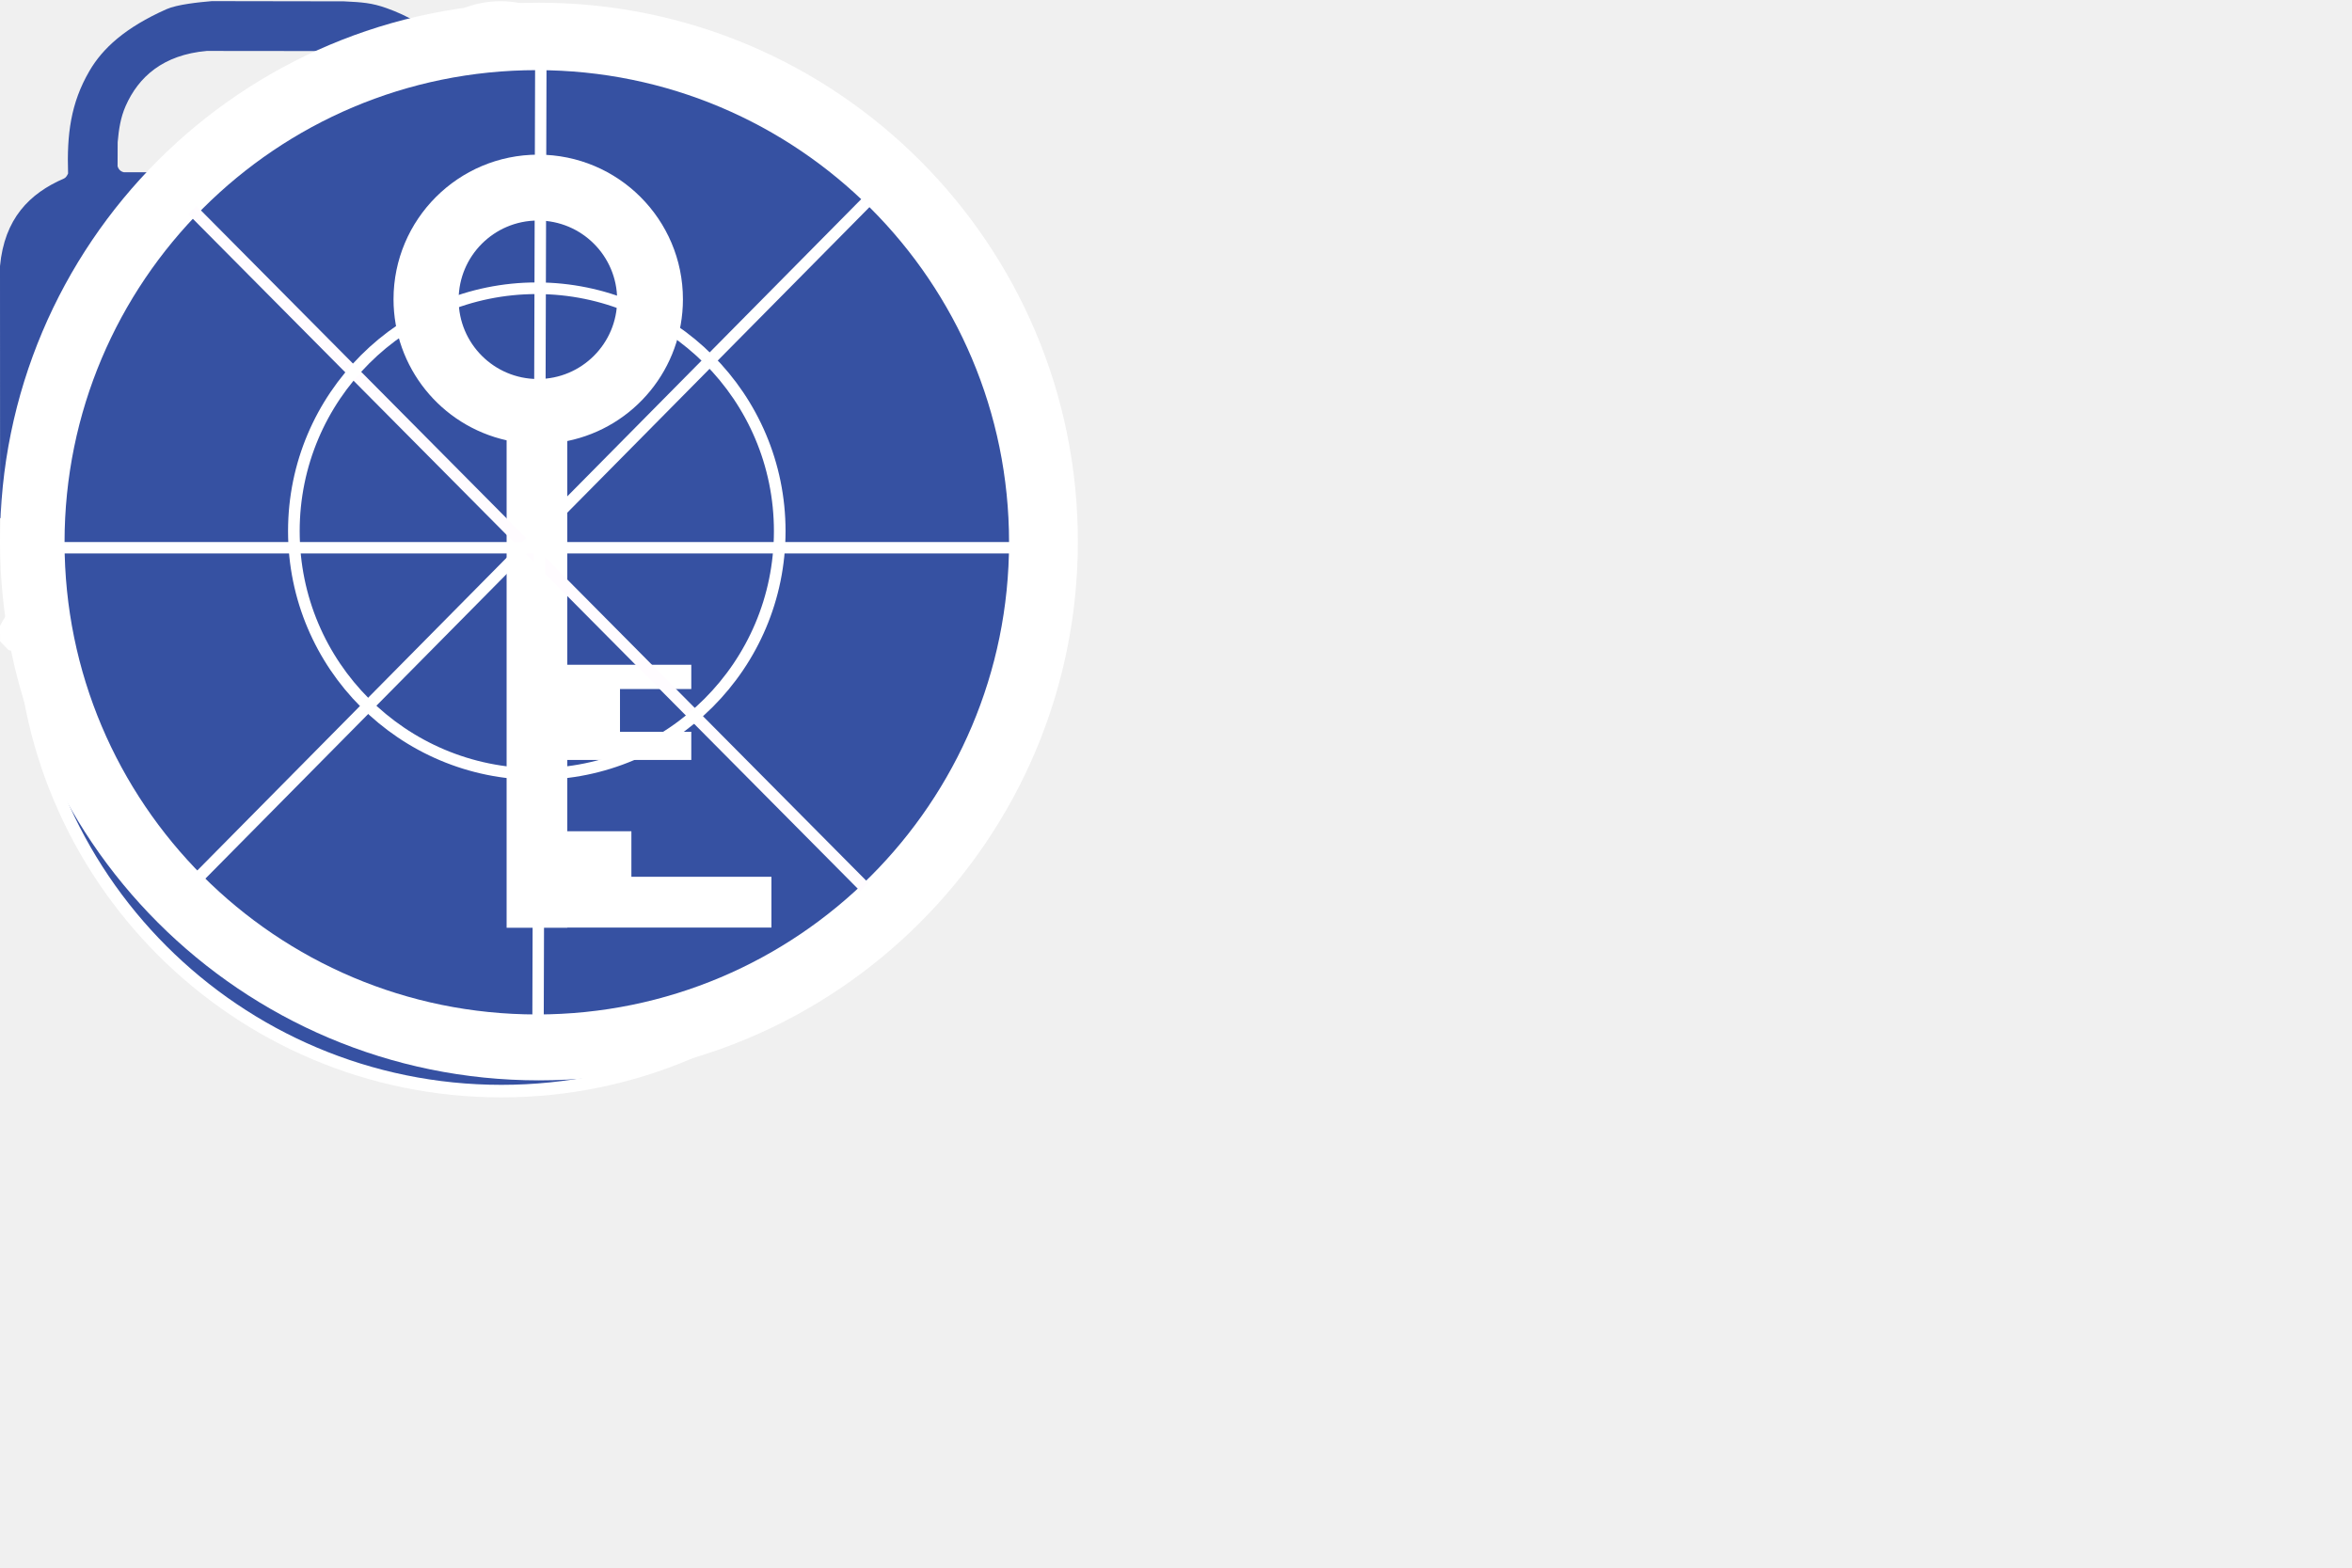
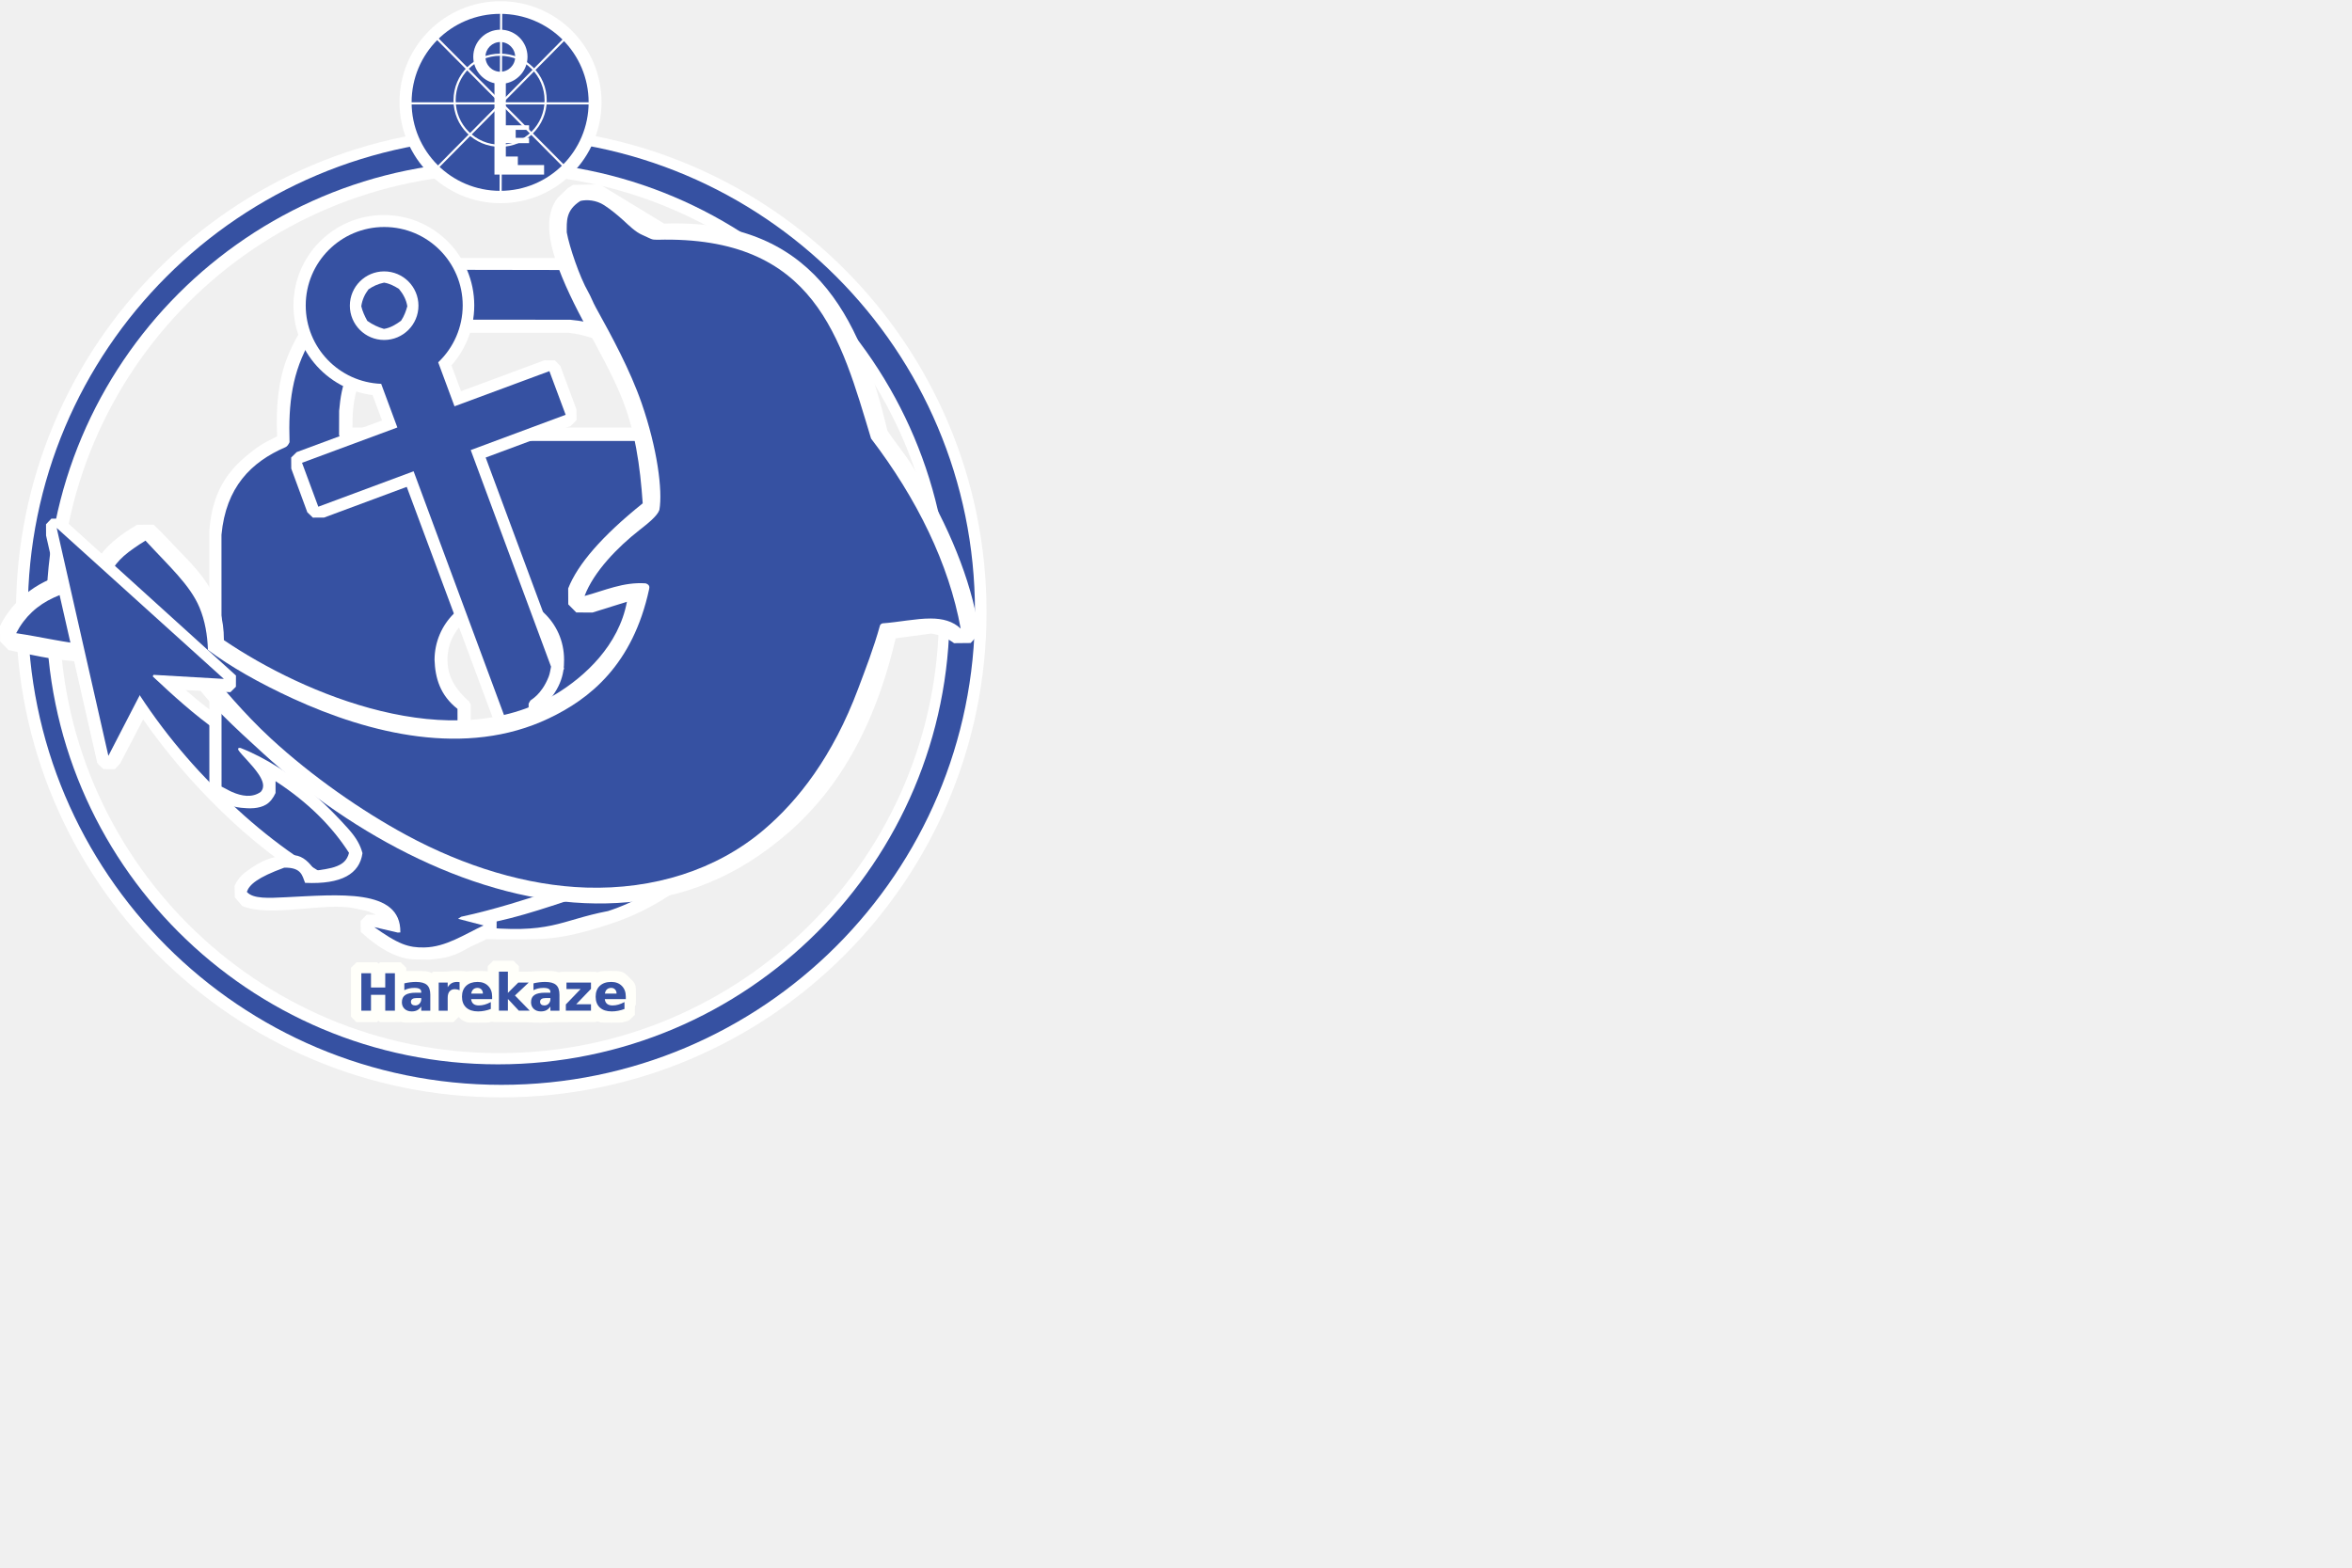
<svg xmlns="http://www.w3.org/2000/svg" width="1500px" height="1000px" viewBox="0 0 744.094 1052.362" id="svg4712" version="1.1">
  <defs id="defs4714" />
  <g id="layer1">
    <g id="logo">
      <path id="path5642" d="m -293.016,462.881 14.882,0.818 15.19,0.595 3.668,-3.64 0.03,-7.53 -116.216,-105.305 -7.643,-0.02 -3.624,3.782 0.035,7.573 34.776,153.058 3.782,3.703 7.683,0.059 3.521,-3.866 15.434,-29.65 c 30.454,43.693 71.55,84.411 115.008,110.786 41.851,25.399 85.925,37.27 123.133,37.335 24.164,0.042 32.444,0.24 45.951,-2.294 7.772,-1.458 17.874,-4.065 31.731,-8.738 12.113,-4.108 21.91,-8.924 31.631,-14.674 13.206,-7.811 24.98,-17.688 35.932,-28.139 38.24,-36.489 63.865,-87.042 76.033,-143.718 4.26,-19.842 6.044,-38.999 7.095,-58.628 1.187,-22.15 1.196,-44.901 -1.834,-69.916 l 34.608,13.923 3.724,-1.12 1.219,-2.494 -74.948,-142.575 -2.396,-1.02 -3.272,1.139 -1.233,2.504 -18.965,150.76 1.316,3.528 2.548,1.064 3.388,-1.26 21.692,-21.224 c -3.333,29.981 -11.969,63.428 -23.943,91.208 -27.006,62.652 -69.908,111.613 -126.707,129.959 -17.946,6.167 -31.539,10.45 -49.289,12.191 -45.806,4.493 -92.562,-7.648 -138.27,-32.793 -22.209,-12.217 -44.412,-26.778 -65.676,-45.385 z" style="display:inline;fill:#ffffff;fill-opacity:1;fill-rule:evenodd;stroke:none;stroke-width:1px;stroke-linecap:butt;stroke-linejoin:miter;stroke-opacity:1" />
      <path id="path5614-9" d="m -314.942,453.834 47.168,2.733 -112.196,-101.345 34.692,152.988 21.628,-41.826 c 19.651,30.165 42.424,55.504 65.763,76.966 50.276,46.232 106.063,72.744 159.231,78.57 51.498,5.643 56.443,-3.985 89.536,-10.349 17.993,-5.792 36.321,-16.442 51.34,-29.162 23.858,-20.204 43.478,-42.597 59.124,-72.809 14.151,-27.326 23.397,-58.843 30.034,-90.562 6.01,-28.722 5.891,-51.839 5.739,-81.832 -0.048,-9.45 -1.208,-19.246 -1.827,-29.418 -0.225,-3.694 -1.402,-7.236 -1.143,-11.09 L 178.137,314.61 104.123,174.843 85.091,325.638 119.309,292.728 c -1.339,14.156 -1.955,31.402 -5.705,45.377 -10.578,39.421 -20.322,76.959 -47.953,115.867 -12.186,17.16 -27.676,33.635 -49.223,52.558 -13.105,11.508 -33.384,20.006 -53.49,30.353 -83.818,28.845 -161.148,5.542 -234.826,-46.547 -14.606,-10.326 -28.848,-23.108 -43.053,-36.502 z" style="display:inline;fill:#3651a2;fill-opacity:1;fill-rule:evenodd;stroke:none;stroke-width:1px;stroke-linecap:butt;stroke-linejoin:miter;stroke-opacity:1" />
      <path id="path5715" d="m -134.207,173.178 c -22.741,0.743 -43.175,10.721 -58.03,22.828 -14.46,11.784 -25.034,25.902 -32.176,43.937 -5.726,14.459 -7.834,32.305 -6.815,52.903 -4.145,2.3 -9.053,4.405 -12.859,7.166 -16.817,12.202 -30.477,26.042 -32.672,56.47 l 0.053,175.43 c 7.117,6.796 13.755,9.522 21.283,10.334 5.478,0.591 11.954,0.776 16.853,-2.184 2.587,-1.563 4.795,-4.386 6.279,-7.744 l 0,-7.939 c 22.23,14.449 38.127,30.705 49.315,48.138 -1.363,5.332 -4.535,7.421 -8.08,8.885 -4.704,1.942 -10.238,2.316 -14.743,3.129 -3.694,-5.616 -8.114,-9.874 -13.778,-10.417 l -8.065,0.112 c -6.17,1.464 -12.734,1.898 -25.272,11.579 -2.688,2.075 -4.872,4.606 -6.876,8.752 l 0.168,7.813 4.963,5.772 c 18.087,7.907 56.037,-2.548 74.774,1.524 11.019,2.395 11.71,1.914 15.066,4.337 l -6.317,0.02 -4.055,4.197 0.056,7.309 c 13.368,12.24 25.713,18.544 36.969,18.533 l 9.307,0.119 c 7.099,-1.029 13.004,-0.325 25.452,-7.601 4.059,-2.372 9.291,-3.92 15.175,-7.732 1.686,-1.092 2.687,-2.439 4.278,-4.089 l 0.042,-6.203 c 49.954,-10.875 97.645,-38.339 149.941,-32.037 4.332,-6.114 7.668,-14.482 17.425,-8.317 l 8.091,-31.083 6.273,6.217 14.903,-4.084 -0.285,-192.727 c -2.418,-12.75 -0.573,-31.537 -30.93,-55.237 -3.786,-2.956 -9.697,-5.8 -14.716,-8.612 0.699,-13.031 1.154,-25.222 -1.775,-36.797 -8.712,-34.426 -28.101,-62.056 -71.702,-78.395 -7.077,-2.652 -14.865,-3.962 -23.521,-4.305 l -103.998,0 z m 6.297,50.216 92.345,0 c 44.978,5.42 53.822,41.356 51.93,63.584 l -197.007,0 c -0.744,-34.838 13.815,-58.281 52.732,-63.584 z m 45.781,184.83 c 16.653,0.094 34.756,15.045 34.634,34.188 0.184,11.998 -7.846,24.044 -14.646,28.76 -0.378,1.165 -0.629,1.568 -0.859,1.848 l 0,57.632 -38.304,0 0.014,-57.94 c -0.349,-0.453 -0.722,-1.004 -1.176,-1.876 -11.596,-10.328 -14.449,-19.29 -14.434,-28.196 -0.056,-19.36 16.626,-34.487 34.772,-34.415 z" style="display:inline;fill:#ffffff;fill-opacity:1;fill-rule:evenodd;stroke:none;stroke-width:1px;stroke-linecap:butt;stroke-linejoin:miter;stroke-opacity:1" />
-       <path id="path4838435834" d="m -126.438,181.108 c -8.584,0.73 -23.26,2.23 -30.353,5.387 -27.817,12.38 -42.919,26.327 -51.721,41.416 -12.729,21.821 -15.22,42.812 -14.384,68.947 -0.711,1.468 -1.5,2.797 -2.733,3.327 -23.186,10.011 -39.966,26.918 -42.953,58.811 l 0.052,169.022 c 2.352,1.084 4.657,2.582 7.034,3.615 6.486,2.819 13.446,4.066 19.22,-0.013 3.044,-3.344 1.505,-7.551 -1.429,-11.956 -4.093,-6.146 -11.058,-12.52 -13.484,-16.065 -0.538,-1.211 -0.097,-1.727 1.372,-1.512 9.34,3.661 16.98,7.873 24.594,12.573 18.269,11.276 34.866,27.296 47.613,41.533 5.659,6.321 8.24,11.177 9.659,16.529 -1.941,13.813 -13.88,21.047 -38.516,19.929 -1.934,-4.802 -2.356,-10.45 -14.002,-10.193 -17.992,6.569 -23.428,11.407 -25.091,16.242 4.17,4.89 15.172,4.117 25.762,3.62 35.256,-1.654 77.803,-6.374 77.269,23.595 l -1.745,0.106 -15.764,-3.661 c 7.031,4.971 13.182,8.978 18.955,11.255 4.938,1.947 9.553,2.538 14.707,2.385 14.344,-0.241 26.745,-8.713 39.695,-14.768 l -17.12,-4.459 2.136,-1.386 c 22.379,-4.804 43.85,-11.786 65.461,-18.808 27.745,-9.015 55.88,-18.26 86.314,-19.63 8.861,-0.399 17.772,0.45 27.104,1.448 l 5.228,-2.693 c 2.056,-33.271 9.679,-45.789 24.871,-30.099 l 3.168,-0.475 -0.475,-190.571 c -1.629,-11.169 -4.89,-25.49 -18.824,-38.926 -5.628,-5.427 -14.102,-12.268 -23.789,-15.489 l -2.812,-3.248 c 0.056,-16.33 0.723,-30.072 -2.798,-42.537 -10.774,-38.137 -36.6,-58.453 -64.918,-68.545 -10.152,-3.618 -16.567,-3.947 -28.615,-4.559 l -88.688,-0.149 z m -3.361,33.437 95.297,0.098 c 29.826,2.467 50.117,20.15 57.613,46.813 1.291,4.593 1.588,9.222 2.147,14.333 l 0.168,16.298 c -1.005,2.107 -2.262,3.604 -4.004,3.921 l -206.892,-0.028 c -2.056,-0.47 -3.489,-1.771 -4.201,-4.033 l 0.058,-16.157 c 0.789,-8.985 2.053,-16.732 5.326,-24.189 8.588,-19.566 25.136,-34.478 54.488,-37.056 z m 47.606,184.881 c 22.553,-0.067 43.511,17.983 43.546,43.378 0.17,10.313 -2.638,20.746 -15.43,33.044 l -0.084,59.424 c -0.702,3.472 -2.336,3.683 -3.907,4.117 l -48.138,0.084 c -1.928,-0.429 -3.411,-1.525 -3.85,-4.187 l -0.122,-59.41 c -11.762,-9.282 -14.98,-20.779 -15.406,-33 0.15,-24.372 19.737,-43.491 43.392,-43.451 z" style="display:inline;fill:#3651a2;fill-opacity:1;fill-rule:evenodd;stroke:none;stroke-width:1px;stroke-linecap:butt;stroke-linejoin:miter;stroke-opacity:1" />
+       <path id="lock" d="m -126.438,181.108 c -8.584,0.73 -23.26,2.23 -30.353,5.387 -27.817,12.38 -42.919,26.327 -51.721,41.416 -12.729,21.821 -15.22,42.812 -14.384,68.947 -0.711,1.468 -1.5,2.797 -2.733,3.327 -23.186,10.011 -39.966,26.918 -42.953,58.811 l 0.052,169.022 c 2.352,1.084 4.657,2.582 7.034,3.615 6.486,2.819 13.446,4.066 19.22,-0.013 3.044,-3.344 1.505,-7.551 -1.429,-11.956 -4.093,-6.146 -11.058,-12.52 -13.484,-16.065 -0.538,-1.211 -0.097,-1.727 1.372,-1.512 9.34,3.661 16.98,7.873 24.594,12.573 18.269,11.276 34.866,27.296 47.613,41.533 5.659,6.321 8.24,11.177 9.659,16.529 -1.941,13.813 -13.88,21.047 -38.516,19.929 -1.934,-4.802 -2.356,-10.45 -14.002,-10.193 -17.992,6.569 -23.428,11.407 -25.091,16.242 4.17,4.89 15.172,4.117 25.762,3.62 35.256,-1.654 77.803,-6.374 77.269,23.595 l -1.745,0.106 -15.764,-3.661 c 7.031,4.971 13.182,8.978 18.955,11.255 4.938,1.947 9.553,2.538 14.707,2.385 14.344,-0.241 26.745,-8.713 39.695,-14.768 l -17.12,-4.459 2.136,-1.386 c 22.379,-4.804 43.85,-11.786 65.461,-18.808 27.745,-9.015 55.88,-18.26 86.314,-19.63 8.861,-0.399 17.772,0.45 27.104,1.448 l 5.228,-2.693 c 2.056,-33.271 9.679,-45.789 24.871,-30.099 l 3.168,-0.475 -0.475,-190.571 c -1.629,-11.169 -4.89,-25.49 -18.824,-38.926 -5.628,-5.427 -14.102,-12.268 -23.789,-15.489 l -2.812,-3.248 c 0.056,-16.33 0.723,-30.072 -2.798,-42.537 -10.774,-38.137 -36.6,-58.453 -64.918,-68.545 -10.152,-3.618 -16.567,-3.947 -28.615,-4.559 l -88.688,-0.149 z m -3.361,33.437 95.297,0.098 c 29.826,2.467 50.117,20.15 57.613,46.813 1.291,4.593 1.588,9.222 2.147,14.333 l 0.168,16.298 c -1.005,2.107 -2.262,3.604 -4.004,3.921 l -206.892,-0.028 c -2.056,-0.47 -3.489,-1.771 -4.201,-4.033 l 0.058,-16.157 c 0.789,-8.985 2.053,-16.732 5.326,-24.189 8.588,-19.566 25.136,-34.478 54.488,-37.056 z m 47.606,184.881 c 22.553,-0.067 43.511,17.983 43.546,43.378 0.17,10.313 -2.638,20.746 -15.43,33.044 l -0.084,59.424 c -0.702,3.472 -2.336,3.683 -3.907,4.117 l -48.138,0.084 c -1.928,-0.429 -3.411,-1.525 -3.85,-4.187 l -0.122,-59.41 c -11.762,-9.282 -14.98,-20.779 -15.406,-33 0.15,-24.372 19.737,-43.491 43.392,-43.451 z" style="display:inline;fill:#3651a2;fill-opacity:1;fill-rule:evenodd;stroke:none;stroke-width:1px;stroke-linecap:butt;stroke-linejoin:miter;stroke-opacity:1" />
      <path id="path5563" d="M -80.808,85.258 A 325.698,325.698 0 0 0 -406.506,410.956 325.698,325.698 0 0 0 -80.808,736.654 325.698,325.698 0 0 0 244.889,410.956 325.698,325.698 0 0 0 -80.808,85.258 Z m -1.356,31.442 A 295.121,295.121 0 0 1 212.957,411.821 295.121,295.121 0 0 1 -82.164,706.942 295.121,295.121 0 0 1 -377.285,411.821 295.121,295.121 0 0 1 -82.164,116.7 Z" style="display:inline;opacity:1;fill:#ffffff;fill-opacity:1;stroke:none;stroke-width:220;stroke-linecap:butt;stroke-linejoin:bevel;stroke-miterlimit:4;stroke-dasharray:none;stroke-opacity:1" />
      <path id="path5558" d="M -80.712,92.573 A 317.831,317.831 0 0 0 -398.544,410.404 317.831,317.831 0 0 0 -80.712,728.236 317.831,317.831 0 0 0 237.119,410.404 317.831,317.831 0 0 0 -80.712,92.573 Z m -2.325,15.674 A 303.113,303.113 0 0 1 220.076,411.36 303.113,303.113 0 0 1 -83.037,714.472 303.113,303.113 0 0 1 -386.15,411.36 303.113,303.113 0 0 1 -83.037,108.247 Z" style="display:inline;opacity:1;fill:#3651a2;fill-opacity:1;stroke:none;stroke-width:220;stroke-linecap:butt;stroke-linejoin:bevel;stroke-miterlimit:4;stroke-dasharray:none;stroke-opacity:1" />
      <path id="path5808" d="m -86.206,644.925 -1.84,1.834 -1.84,1.834 0,1.757 0,1.757 -0.941,-0.141 c -1.599,-0.239 -11.566,-0.171 -12.658,0.086 -0.778,0.183 -1.017,0.183 -1.237,0 -0.388,-0.322 -10.795,-0.325 -11.671,-0.003 -0.43,0.158 -2.005,0.224 -5.367,0.224 l -4.758,0 -0.472,0.452 -0.472,0.452 -0.81,-0.358 c -2.061,-0.912 -2.85,-0.991 -9.782,-0.992 l -6.497,-0.001 0,-1.079 0,-1.078 -1.84,-1.834 -1.84,-1.834 -7,0 -7,0 -0.423,0.45 -0.423,0.45 -0.47,-0.45 -0.47,-0.45 -6.977,0 -6.977,0 -1.84,1.834 -1.84,1.834 0,16.399 0,16.399 1.834,1.84 1.834,1.84 6.893,0 6.893,0 0.503,-0.482 0.503,-0.482 0.503,0.482 0.503,0.482 6.989,0 c 3.982,0 7.062,-0.071 7.159,-0.164 0.104,-0.1 0.415,-0.037 0.798,0.16 l 0,0 c 0.566,0.292 1.217,0.326 6.666,0.343 3.853,0.012 6.078,-0.045 6.149,-0.16 0.072,-0.116 3.869,-0.179 10.806,-0.179 l 10.695,0 1.739,-1.733 1.739,-1.733 1.103,1.022 c 1.152,1.066 2.567,1.884 3.938,2.274 0.444,0.126 0.883,0.297 0.977,0.379 0.224,0.196 14.314,0.194 14.535,0 0.337,-0.298 2.257,-0.613 2.465,-0.404 0.139,0.139 3.952,0.196 12.964,0.196 8.319,0 12.806,0.062 12.879,0.179 0.151,0.245 12.215,0.245 12.366,0 0.072,-0.117 5.479,-0.179 15.634,-0.179 13.98,0 15.555,-0.028 15.84,-0.287 0.291,-0.263 0.396,-0.262 1.269,0.01 0.523,0.163 1.092,0.373 1.263,0.466 0.388,0.211 14.335,0.23 14.573,0.019 0.094,-0.083 0.654,-0.254 1.246,-0.38 2.934,-0.624 3.256,-0.796 5.332,-2.84 l 1.927,-1.896 0,-2.984 c 0,-2.757 0.027,-3.009 0.358,-3.309 0.345,-0.312 0.358,-0.552 0.358,-6.362 0,-8.141 0.063,-7.969 -4.614,-12.574 -4.049,-3.987 -4.839,-4.26 -12.323,-4.261 -4.838,-10e-4 -6.473,0.138 -8.097,0.686 -0.908,0.307 -1.08,0.319 -1.327,0.096 -0.239,-0.217 -2.142,-0.256 -12.352,-0.256 -10.714,0 -12.104,0.032 -12.38,0.281 -0.283,0.256 -0.418,0.248 -1.514,-0.09 -2.085,-0.644 -4.186,-0.782 -10.189,-0.668 -3.068,0.058 -5.981,0.184 -6.474,0.281 -0.493,0.097 -2.771,0.18 -5.063,0.186 l -4.167,0.011 0,-1.834 0,-1.834 -1.834,-1.84 -1.834,-1.84 -6.811,0 -6.811,0 z" style="display:inline;fill:#fffffa;fill-opacity:1;stroke:none" />
      <circle r="309.376" cy="407.561" cx="-84.157" id="path4792-7" style="display:inline;opacity:1;fill:none;fill-opacity:1;stroke:#000000;stroke-width:31.529;stroke-linecap:butt;stroke-linejoin:bevel;stroke-miterlimit:4;stroke-dasharray:none;stroke-opacity:0" />
-       <g transform="translate(-523.0365,-86.24902)" id="g48328327">
-         <circle style="display:inline;opacity:1;fill:#ffffff;fill-opacity:1;stroke:none;stroke-width:60.964;stroke-linecap:butt;stroke-linejoin:bevel;stroke-miterlimit:4;stroke-dasharray:none;stroke-opacity:1" id="path4790" cx="441.734" cy="154.855" r="67.792" />
-         <circle style="display:inline;opacity:1;fill:#3651a2;fill-opacity:1;stroke:none;stroke-width:40;stroke-linecap:butt;stroke-linejoin:bevel;stroke-miterlimit:4;stroke-dasharray:none;stroke-opacity:1" id="path4770" cx="441.466" cy="154.95" r="59.405" />
-         <path style="display:inline;opacity:1;fill:#ffffff;fill-opacity:1;stroke:none;stroke-width:1;stroke-linejoin:miter;stroke-miterlimit:4;stroke-dasharray:none;stroke-opacity:1" d="m 441.646,106.179 a 18.202,18.202 0 0 0 -18.202,18.202 18.202,18.202 0 0 0 14.226,17.739 l 0,61.325 7.633,0 0,-0.018 25.678,0 0,-6.398 -17.615,0 0,-5.721 -8.063,0 0,-8.971 15.597,0 0,-3.544 -8.968,0 0,-5.386 8.968,0 0,-3.052 -15.597,0 0,-28.147 a 18.202,18.202 0 0 0 14.546,-17.829 A 18.202,18.202 0 0 0 441.646,106.179 Z m -0.043,8.289 a 9.969,9.969 0 0 1 9.969,9.969 9.969,9.969 0 0 1 -9.969,9.969 9.969,9.969 0 0 1 -9.969,-9.969 9.969,9.969 0 0 1 9.969,-9.969 z" id="path4678" />
-         <path style="display:inline;fill:none;fill-opacity:1;fill-rule:evenodd;stroke:#fffcff;stroke-width:1.466;stroke-linecap:butt;stroke-linejoin:miter;stroke-miterlimit:4;stroke-dasharray:none;stroke-opacity:1" d="m 398.139,113.147 84.542,85.189" id="path4776" />
-         <path style="display:inline;fill:none;fill-rule:evenodd;stroke:#ffffff;stroke-width:1.434;stroke-linecap:butt;stroke-linejoin:miter;stroke-miterlimit:4;stroke-dasharray:none;stroke-opacity:1" d="M 441.972,94.835 441.625,214.596" id="path4778" />
-         <path style="display:inline;fill:none;fill-opacity:1;fill-rule:evenodd;stroke:#ffffff;stroke-width:1.434;stroke-linecap:butt;stroke-linejoin:miter;stroke-miterlimit:4;stroke-dasharray:none;stroke-opacity:1" d="m 381.714,155.636 119.76,0" id="path4782" />
-         <path style="display:inline;fill:none;fill-rule:evenodd;stroke:#ffffff;stroke-width:1.444;stroke-linecap:butt;stroke-linejoin:miter;stroke-miterlimit:4;stroke-dasharray:none;stroke-opacity:1" d="m 399.114,196.91 84.261,-85.219" id="path4784" />
-         <circle style="display:inline;opacity:1;fill:none;fill-opacity:1;stroke:#ffffff;stroke-width:1.463;stroke-linecap:butt;stroke-linejoin:bevel;stroke-miterlimit:4;stroke-dasharray:none;stroke-opacity:1" id="path4788" cx="441.466" cy="153.547" r="30.559" />
+       <g id="sightingCircle">
+         <circle style="display:inline;opacity:1;fill:#ffffff;fill-opacity:1;stroke:none;stroke-width:60.964;stroke-linecap:butt;stroke-linejoin:bevel;stroke-miterlimit:4;stroke-dasharray:none;stroke-opacity:1" id="path4790" cx="-81.302" cy="68.606" r="67.792" />
+         <circle style="display:inline;opacity:1;fill:#3651a2;fill-opacity:1;stroke:none;stroke-width:40;stroke-linecap:butt;stroke-linejoin:bevel;stroke-miterlimit:4;stroke-dasharray:none;stroke-opacity:1" id="path4770" cx="-81.57" cy="68.701" r="59.405" />
+       </g>
+       <path id="key" d="m -81.391,19.93 a 18.202,18.202 0 0 0 -18.202,18.202 18.202,18.202 0 0 0 14.226,17.739 l 0,61.325 7.633,0 0,-0.018 25.678,0 0,-6.398 -17.615,0 0,-5.721 -8.063,0 0,-8.971 15.597,0 0,-3.544 -8.968,0 0,-5.386 8.968,0 0,-3.052 -15.597,0 0,-28.147 a 18.202,18.202 0 0 0 14.546,-17.829 18.202,18.202 0 0 0 -18.202,-18.202 z m -0.043,8.289 a 9.969,9.969 0 0 1 9.969,9.969 9.969,9.969 0 0 1 -9.969,9.969 9.969,9.969 0 0 1 -9.969,-9.969 9.969,9.969 0 0 1 9.969,-9.969 z" style="display:inline;opacity:1;fill:#ffffff;fill-opacity:1;stroke:none;stroke-width:1;stroke-linejoin:miter;stroke-miterlimit:4;stroke-dasharray:none;stroke-opacity:1" />
+       <g id="sighting">
+         <path style="display:inline;fill:none;fill-opacity:1;fill-rule:evenodd;stroke:#fffcff;stroke-width:1.489;stroke-linecap:butt;stroke-linejoin:miter;stroke-miterlimit:4;stroke-dasharray:none;stroke-opacity:1" d="m -124.114,25.567 85.854,86.512" id="path4776" />
+         <path style="display:inline;fill:none;fill-rule:evenodd;stroke:#ffffff;stroke-width:1.434;stroke-linecap:butt;stroke-linejoin:miter;stroke-miterlimit:4;stroke-dasharray:none;stroke-opacity:1" d="m -80.877,8.586 -0.347,119.76" id="path4778" />
+         <path style="display:inline;fill:none;fill-opacity:1;fill-rule:evenodd;stroke:#ffffff;stroke-width:1.446;stroke-linecap:butt;stroke-linejoin:miter;stroke-miterlimit:4;stroke-dasharray:none;stroke-opacity:1" d="m -141.344,69.387 121.886,0" id="path4782" />
+         <path style="display:inline;fill:none;fill-rule:evenodd;stroke:#ffffff;stroke-width:1.458;stroke-linecap:butt;stroke-linejoin:miter;stroke-miterlimit:4;stroke-dasharray:none;stroke-opacity:1" d="M -123.918,112.761 -38.878,26.754" id="path4784" />
+         <circle style="display:inline;opacity:1;fill:none;fill-opacity:1;stroke:#ffffff;stroke-width:1.463;stroke-linecap:butt;stroke-linejoin:bevel;stroke-miterlimit:4;stroke-dasharray:none;stroke-opacity:1" id="path4788" cx="-81.57" cy="67.298" r="30.559" />
      </g>
      <path id="path5588" d="m -159.6,144.338 a 60.672,60.672 0 0 0 -60.672,60.672 60.672,60.672 0 0 0 60.672,60.672 60.672,60.672 0 0 0 60.672,-60.672 60.672,60.672 0 0 0 -60.672,-60.672 z m 0.139,45.394 c 3.862,0.597 6.948,2.357 9.98,4.198 2.824,3.406 4.907,7.183 5.624,11.643 -0.917,3.247 -2.028,6.495 -4.198,9.743 -3.502,2.557 -7.147,4.79 -11.485,5.465 -3.824,-1.085 -7.555,-2.823 -11.168,-5.386 -1.815,-3.274 -3.278,-6.548 -4.04,-9.822 0.606,-4.334 2.326,-8.048 4.831,-11.326 2.991,-2.097 6.409,-3.684 10.455,-4.515 z" style="display:inline;opacity:1;fill:#ffffff;fill-opacity:1;stroke:none;stroke-width:220;stroke-linecap:butt;stroke-linejoin:bevel;stroke-miterlimit:4;stroke-dasharray:none;stroke-opacity:1" />
      <path id="path5595" d="m -167.183,265.156 52.944,-19.901 75.648,203.799 -40.395,30.811 -7.366,2.535 z" style="display:inline;fill:#ffffff;fill-opacity:1;fill-rule:evenodd;stroke:none;stroke-width:1px;stroke-linecap:butt;stroke-linejoin:miter;stroke-opacity:1" />
      <path id="path5597" d="m -221.745,314.579 -0.056,-7.449 3.697,-3.64 166.167,-61.6 7.168,0.04 3.604,3.762 10.826,29.094 0.056,7.225 -3.893,3.921 -165.6,61.521 -7.475,0.02 -3.713,-3.579 z" style="display:inline;fill:#ffffff;fill-opacity:1;fill-rule:evenodd;stroke:none;stroke-width:1px;stroke-linecap:butt;stroke-linejoin:miter;stroke-opacity:1" />
      <path id="path5568" d="m -159.356,152.379 a 52.677,52.677 0 0 0 -52.677,52.677 52.677,52.677 0 0 0 50.639,52.605 l 10.86,29.291 -63.986,23.707 10.921,29.488 63.971,-23.779 74.862,201.924 38.341,-14.214 -15.77,-42.537 -4.106,6.499 -16.17,7.906 0.04,-3.644 1.186,-2.094 c 0.279,-0.492 7.306,-3.579 12.198,-15.78 0.868,-2.166 1.154,-4.47 1.663,-6.886 l -53.914,-145.42 63.707,-23.681 -10.907,-29.292 -63.69,23.597 -10.947,-29.527 a 52.677,52.677 0 0 0 16.458,-38.162 52.677,52.677 0 0 0 -52.676,-52.677 z m -0.046,29.798 a 23.019,23.019 0 0 1 23.019,23.019 23.019,23.019 0 0 1 -23.019,23.019 23.019,23.019 0 0 1 -23.019,-23.019 23.019,23.019 0 0 1 23.019,-23.019 z" style="display:inline;opacity:1;fill:#3651a2;fill-opacity:1;stroke:none;stroke-width:220;stroke-linecap:butt;stroke-linejoin:bevel;stroke-miterlimit:4;stroke-dasharray:none;stroke-opacity:1" />
      <path id="path5743" d="m 3.538,403.965 -23.131,7.225 -10.865,-0.056 -5.377,-5.433 -0.056,-10.697 c 6.344,-16.151 22.551,-35.063 50.015,-57.128 -1.73,-24.952 -4.937,-49.325 -15.138,-73.443 -12.362,-29.226 -32.688,-58.287 -43.398,-90.248 -3.618,-10.797 -7.997,-29.184 1.353,-41.241 l 6.777,-6.553 3.641,-2.296 17.819,-0.35 43.341,26.366 c 98.972,-3.459 131.239,60.769 149.805,138.899 5.1,7.806 11.351,15.143 16.272,22.987 21.247,33.871 37.479,70.153 43.895,103.729 l 0.056,11.202 -4.305,4.716 -11.145,0.112 c -4.401,-3.22 -9.368,-5.616 -15.408,-6.452 l -23.802,3.208 c -19.155,81.914 -56.499,121.373 -91.531,145.596 -34.103,23.581 -71.453,32.738 -109.533,32.371 -80.133,-0.773 -163.114,-45.641 -223.173,-100.507 -19.594,-17.9 -38.185,-34.794 -49.45,-51.991 -24.81,-8.235 -51.332,-8.234 -77.941,-10.171 -14.933,-1.087 -29.108,-4.32 -43.807,-7.457 l -5.636,-5.88 -0.038,-10.253 c 9.645,-19.496 28.243,-31.92 47.335,-35.604 4.434,-0.856 9.121,-0.348 13.804,-0.758 1.269,-2.867 2.543,-5.853 4.442,-8.721 5.068,-7.654 13.131,-15.188 26.45,-22.842 l 11.049,-0.079 c 6.29,5.784 11.133,11.366 16.516,16.874 15.637,15.998 30.704,31.811 30.679,60.624 53.738,36.467 152.985,78.288 222.614,36.319 19.74,-11.898 42.379,-32.857 47.874,-62.068 z" style="display:inline;fill:#ffffff;fill-opacity:1;fill-rule:evenodd;stroke:none;stroke-width:1px;stroke-linecap:butt;stroke-linejoin:miter;stroke-opacity:1" />
      <path id="iruka" d="m 25.335,342.276 c -1.304,4.004 -7.726,9.119 -13.392,13.549 -14.655,11.458 -30.772,28.032 -36.825,44.232 13.387,-3.595 25.954,-9.512 40.98,-8.465 2.328,0.758 2.793,2.12 2.366,3.772 -10.945,50.92 -39.946,73.863 -67.426,86.907 -55.724,26.451 -120.555,10.085 -171.453,-13.235 -22.735,-10.417 -42.562,-21.715 -57.246,-32.783 -0.38,-9.897 -1.92,-19.498 -5.663,-28.436 -6.42,-15.332 -20.779,-28.002 -36.266,-44.908 -2.881,1.698 -5.501,3.533 -7.884,5.176 -9.673,6.672 -15.449,13.264 -19,24.731 -0.179,0.365 -0.521,1.622 -3.044,2.285 -12.04,-0.729 -22.627,1.943 -31.501,6.01 -11.111,5.092 -19.579,12.82 -25.361,23.935 17.11,2.524 33.065,6.545 50.314,8.022 24.184,2.07 49.615,1.949 72.951,10.374 13.926,16.568 29.413,35.445 47.832,52.413 27.468,25.304 60.854,48.547 90.907,64.779 38.808,20.961 80.731,33.941 120.587,35.186 44.997,1.405 87.279,-11.692 119.117,-38.732 23.199,-19.702 46.377,-49.343 63.406,-94.779 4.867,-12.985 10.399,-27.15 14.676,-42.57 0.357,-0.576 0.796,-1.1 1.743,-1.307 10.726,-0.765 22.35,-3.276 32.276,-3.244 8.074,0.026 14.918,1.842 20.11,6.782 -7.825,-43.283 -29.35,-87.263 -60.152,-127.585 -20.248,-66.821 -37.194,-136.319 -143.407,-133.438 -4.159,0.056 -3.881,-0.511 -9.987,-3.172 -4.871,-2.122 -8.719,-6.089 -13.203,-10.17 -3.95,-3.594 -8.552,-7.277 -12.54,-9.864 -5.289,-3.432 -11.58,-3.867 -15.905,-2.869 -10.033,6.319 -9.162,13.75 -9.189,21.09 1.743,9.749 8.683,30.041 14.289,39.807 1.924,3.352 3.256,7.114 5.301,10.799 10.611,19.122 23.015,42.013 30.651,64.049 10.513,30.341 14.207,58.639 11.937,71.657 z" style="display:inline;fill:#3651a2;fill-opacity:1;fill-rule:evenodd;stroke:none;stroke-width:1px;stroke-linecap:butt;stroke-linejoin:miter;stroke-opacity:1" />
      <path id="path5642-1" d="m -382.72,348.144 -3.624,3.782 0.036,7.573 34.776,153.058 3.782,3.703 7.683,0.059 3.521,-3.866 15.434,-29.65 5.194,-3.57 -8.938,-12.594 9.017,-13.89 16.861,14.839 6.346,-4.362 14.883,0.818 15.19,0.595 3.668,-3.64 0.03,-7.53 -116.216,-105.305 -7.643,-0.02 z" style="display:inline;fill:#ffffff;fill-opacity:1;fill-rule:evenodd;stroke:none;stroke-width:1px;stroke-linecap:butt;stroke-linejoin:miter;stroke-opacity:1" />
      <path id="path5614" d="m -379.178,354.391 34.692,152.988 21.628,-41.826 8.708,-12.549 47.168,2.733 -112.196,-101.345 z" style="display:inline;fill:#3651a2;fill-opacity:1;fill-rule:evenodd;stroke:none;stroke-width:1px;stroke-linecap:butt;stroke-linejoin:miter;stroke-opacity:1" />
      <g transform="translate(-482.6408,-20.34015)" id="text4619" style="font-style:normal;font-variant:normal;font-weight:bold;font-stretch:normal;font-size:34.483px;line-height:125%;font-family:sans-serif;-inkscape-font-specification:'sans-serif Bold';letter-spacing:0px;word-spacing:0px;display:inline;fill:#3651a2;fill-opacity:1;stroke:none;stroke-width:60;stroke-linecap:butt;stroke-linejoin:miter;stroke-miterlimit:4;stroke-dasharray:none;stroke-opacity:1">
        <path id="path5965" d="m 307.927,673.659 6.482,0 0,9.58 9.564,0 0,-9.58 6.482,0 0,25.138 -6.482,0 0,-10.658 -9.564,0 0,10.658 -6.482,0 0,-25.138 z" />
        <path id="path5967" d="m 345.003,690.311 q -1.886,0 -2.846,0.64 -0.943,0.64 -0.943,1.886 0,1.145 0.758,1.802 0.775,0.64 2.138,0.64 1.701,0 2.862,-1.212 1.162,-1.229 1.162,-3.064 l 0,-0.69 -3.132,0 z m 9.21,-2.273 0,10.759 -6.078,0 0,-2.795 q -1.212,1.717 -2.728,2.509 -1.515,0.775 -3.687,0.775 -2.93,0 -4.765,-1.701 -1.818,-1.717 -1.818,-4.445 0,-3.317 2.273,-4.866 2.29,-1.549 7.173,-1.549 l 3.553,0 0,-0.471 q 0,-1.431 -1.128,-2.088 -1.128,-0.673 -3.519,-0.673 -1.936,0 -3.603,0.387 -1.667,0.387 -3.098,1.162 l 0,-4.597 q 1.936,-0.471 3.889,-0.707 1.953,-0.253 3.906,-0.253 5.102,0 7.358,2.02 2.273,2.004 2.273,6.533 z" />
        <path id="path5969" d="m 373.863,685.075 q -0.791,-0.37 -1.583,-0.539 -0.775,-0.185 -1.566,-0.185 -2.324,0 -3.586,1.499 -1.246,1.482 -1.246,4.26 l 0,8.688 -6.028,0 0,-18.858 6.028,0 0,3.098 q 1.162,-1.852 2.66,-2.694 1.515,-0.859 3.62,-0.859 0.303,0 0.657,0.034 0.354,0.017 1.027,0.101 l 0.017,5.455 z" />
        <path id="path5971" d="m 395.717,689.318 0,1.717 -14.093,0 q 0.219,2.122 1.532,3.182 1.313,1.061 3.671,1.061 1.903,0 3.889,-0.556 2.004,-0.572 4.108,-1.717 l 0,4.647 q -2.138,0.808 -4.277,1.212 -2.138,0.421 -4.277,0.421 -5.119,0 -7.964,-2.593 -2.829,-2.61 -2.829,-7.307 0,-4.613 2.778,-7.257 2.795,-2.643 7.678,-2.643 4.445,0 7.105,2.677 2.677,2.677 2.677,7.156 z m -6.196,-2.004 q 0,-1.717 -1.01,-2.761 -0.993,-1.061 -2.61,-1.061 -1.751,0 -2.846,0.993 -1.094,0.977 -1.364,2.829 l 7.829,0 z" />
        <path id="path5973" d="m 400.264,672.598 6.028,0 0,14.261 6.937,-6.92 7.004,0 -9.21,8.654 9.934,10.203 -7.307,0 -7.358,-7.863 0,7.863 -6.028,0 0,-26.199 z" />
        <path id="path5975" d="m 431.682,690.311 q -1.886,0 -2.846,0.64 -0.943,0.64 -0.943,1.886 0,1.145 0.758,1.802 0.775,0.64 2.138,0.64 1.701,0 2.862,-1.212 1.162,-1.229 1.162,-3.064 l 0,-0.69 -3.132,0 z m 9.21,-2.273 0,10.759 -6.078,0 0,-2.795 q -1.212,1.717 -2.728,2.509 -1.515,0.775 -3.687,0.775 -2.93,0 -4.765,-1.701 -1.818,-1.717 -1.818,-4.445 0,-3.317 2.273,-4.866 2.29,-1.549 7.173,-1.549 l 3.553,0 0,-0.471 q 0,-1.431 -1.128,-2.088 -1.128,-0.673 -3.519,-0.673 -1.936,0 -3.603,0.387 -1.667,0.387 -3.098,1.162 l 0,-4.597 q 1.936,-0.471 3.889,-0.707 1.953,-0.253 3.906,-0.253 5.102,0 7.358,2.02 2.273,2.004 2.273,6.533 z" />
        <path id="path5977" d="m 445.607,679.939 16.45,0 0,4.209 -9.934,10.338 9.934,0 0,4.31 -16.871,0 0,-4.209 9.934,-10.338 -9.513,0 0,-4.31 z" />
        <path id="path5979" d="m 485.427,689.318 0,1.717 -14.093,0 q 0.219,2.122 1.532,3.182 1.313,1.061 3.671,1.061 1.903,0 3.889,-0.556 2.004,-0.572 4.108,-1.717 l 0,4.647 q -2.138,0.808 -4.277,1.212 -2.138,0.421 -4.277,0.421 -5.119,0 -7.964,-2.593 -2.829,-2.61 -2.829,-7.307 0,-4.613 2.778,-7.257 2.795,-2.643 7.678,-2.643 4.445,0 7.105,2.677 2.677,2.677 2.677,7.156 z m -6.196,-2.004 q 0,-1.717 -1.01,-2.761 -0.993,-1.061 -2.61,-1.061 -1.751,0 -2.846,0.993 -1.094,0.977 -1.364,2.829 l 7.829,0 z" />
      </g>
    </g>
-     <path id="lock" d="m -275.081,0.754 c -8.584,0.73 -23.26,2.23 -30.353,5.387 -27.817,12.38 -42.919,26.327 -51.721,41.416 -12.729,21.821 -15.22,42.812 -14.384,68.947 -0.711,1.468 -1.5,2.797 -2.733,3.327 -23.186,10.011 -39.966,26.918 -42.953,58.811 l 0.052,169.022 c 2.352,1.084 4.657,2.582 7.034,3.615 6.486,2.819 13.446,4.066 19.22,-0.013 3.044,-3.344 1.505,-7.551 -1.429,-11.956 -4.093,-6.146 -11.058,-12.52 -13.484,-16.065 -0.538,-1.211 -0.097,-1.727 1.372,-1.512 9.34,3.661 16.98,7.873 24.594,12.573 18.269,11.276 34.866,27.296 47.613,41.533 5.659,6.321 8.24,11.177 9.659,16.529 -1.941,13.813 -13.88,21.047 -38.516,19.929 -1.934,-4.802 -2.356,-10.45 -14.002,-10.193 -17.992,6.569 -23.428,11.407 -25.091,16.242 4.17,4.89 15.172,4.117 25.762,3.62 35.256,-1.654 77.803,-6.374 77.269,23.595 l -1.745,0.106 -15.764,-3.661 c 7.031,4.971 13.182,8.978 18.955,11.255 4.938,1.947 9.553,2.538 14.707,2.385 14.344,-0.241 26.745,-8.713 39.695,-14.768 l -17.12,-4.459 2.136,-1.386 c 22.379,-4.804 43.85,-11.786 65.461,-18.808 27.745,-9.015 55.88,-18.26 86.314,-19.63 8.861,-0.399 17.772,0.45 27.104,1.448 l 5.228,-2.693 c 2.056,-33.271 9.679,-45.789 24.871,-30.099 l 3.168,-0.475 -0.475,-190.571 c -1.629,-11.169 -4.89,-25.49 -18.824,-38.926 -5.628,-5.427 -14.102,-12.268 -23.789,-15.489 l -2.812,-3.248 c 0.055,-16.33 0.723,-30.072 -2.798,-42.537 -10.774,-38.137 -36.6,-58.453 -64.918,-68.545 -10.152,-3.618 -16.567,-3.947 -28.615,-4.559 l -88.688,-0.149 z m -3.361,33.437 95.297,0.098 c 29.826,2.467 50.117,20.15 57.613,46.813 1.291,4.593 1.588,9.222 2.147,14.333 l 0.168,16.298 c -1.005,2.107 -2.262,3.604 -4.004,3.921 l -206.892,-0.028 c -2.056,-0.47 -3.489,-1.771 -4.201,-4.033 l 0.058,-16.157 c 0.789,-8.985 2.053,-16.732 5.326,-24.189 8.588,-19.566 25.136,-34.478 54.488,-37.056 z m 47.606,184.881 c 22.553,-0.067 43.511,17.983 43.546,43.378 0.17,10.313 -2.638,20.746 -15.43,33.044 l -0.084,59.424 c -0.702,3.472 -2.336,3.683 -3.907,4.117 l -48.138,0.084 c -1.928,-0.429 -3.411,-1.525 -3.85,-4.187 l -0.122,-59.41 c -11.762,-9.282 -14.98,-20.779 -15.406,-33 0.15,-24.372 19.737,-43.491 43.392,-43.451 z" style="display:inline;fill:#3651a2;fill-opacity:1;fill-rule:evenodd;stroke:none;stroke-width:1px;stroke-linecap:butt;stroke-linejoin:miter;stroke-opacity:1" />
-     <g id="smallCircle">
-       <circle r="361.702" cy="363.526" cx="-55.522" id="path4790-6" style="display:inline;opacity:1;fill:#ffffff;fill-opacity:1;stroke:none;stroke-width:60.964;stroke-linecap:butt;stroke-linejoin:bevel;stroke-miterlimit:4;stroke-dasharray:none;stroke-opacity:1" />
-       <circle r="316.952" cy="364.034" cx="-56.952" id="path4770-2" style="display:inline;opacity:1;fill:#3651a2;fill-opacity:1;stroke:none;stroke-width:40;stroke-linecap:butt;stroke-linejoin:bevel;stroke-miterlimit:4;stroke-dasharray:none;stroke-opacity:1" />
-       <path id="whiteKey" d="m -55.993,103.817 a 97.118,97.118 0 0 0 -97.118,97.118 97.118,97.118 0 0 0 75.902,94.647 l 0,327.196 40.725,0 0,-0.096 137.003,0 0,-34.135 -93.985,0 0,-30.523 -43.017,0 0,-47.863 83.217,0 0,-18.908 -47.85,0 0,-28.736 47.85,0 0,-16.282 -83.217,0 0,-150.175 a 97.118,97.118 0 0 0 77.609,-95.125 97.118,97.118 0 0 0 -97.118,-97.118 z m -0.227,44.226 A 53.191,53.191 0 0 1 -3.029,201.234 53.191,53.191 0 0 1 -56.22,254.425 53.191,53.191 0 0 1 -109.411,201.234 53.191,53.191 0 0 1 -56.22,148.043 Z" style="display:inline;opacity:1;fill:#ffffff;fill-opacity:1;stroke:none;stroke-width:1;stroke-linejoin:miter;stroke-miterlimit:4;stroke-dasharray:none;stroke-opacity:1" />
-       <path id="path4776-9" d="M -288.123,140.992 162.945,595.517" style="display:inline;fill:none;fill-opacity:1;fill-rule:evenodd;stroke:#fffcff;stroke-width:7.821;stroke-linecap:butt;stroke-linejoin:miter;stroke-miterlimit:4;stroke-dasharray:none;stroke-opacity:1" />
-       <path id="path4778-7" d="M -54.256,43.294 -56.106,682.27" style="display:inline;fill:none;fill-rule:evenodd;stroke:#ffffff;stroke-width:7.65;stroke-linecap:butt;stroke-linejoin:miter;stroke-miterlimit:4;stroke-dasharray:none;stroke-opacity:1" />
-       <path id="path4782-5" d="m -375.755,367.692 638.976,0" style="display:inline;fill:none;fill-opacity:1;fill-rule:evenodd;stroke:#ffffff;stroke-width:7.65;stroke-linecap:butt;stroke-linejoin:miter;stroke-miterlimit:4;stroke-dasharray:none;stroke-opacity:1" />
-       <path id="path4784-5" d="M -282.922,587.907 166.65,133.226" style="display:inline;fill:none;fill-rule:evenodd;stroke:#ffffff;stroke-width:7.707;stroke-linecap:butt;stroke-linejoin:miter;stroke-miterlimit:4;stroke-dasharray:none;stroke-opacity:1" />
-       <circle r="163.046" cy="356.544" cx="-56.952" id="path4788-0" style="display:inline;opacity:1;fill:none;fill-opacity:1;stroke:#ffffff;stroke-width:7.808;stroke-linecap:butt;stroke-linejoin:bevel;stroke-miterlimit:4;stroke-dasharray:none;stroke-opacity:1" />
-     </g>
  </g>
</svg>
